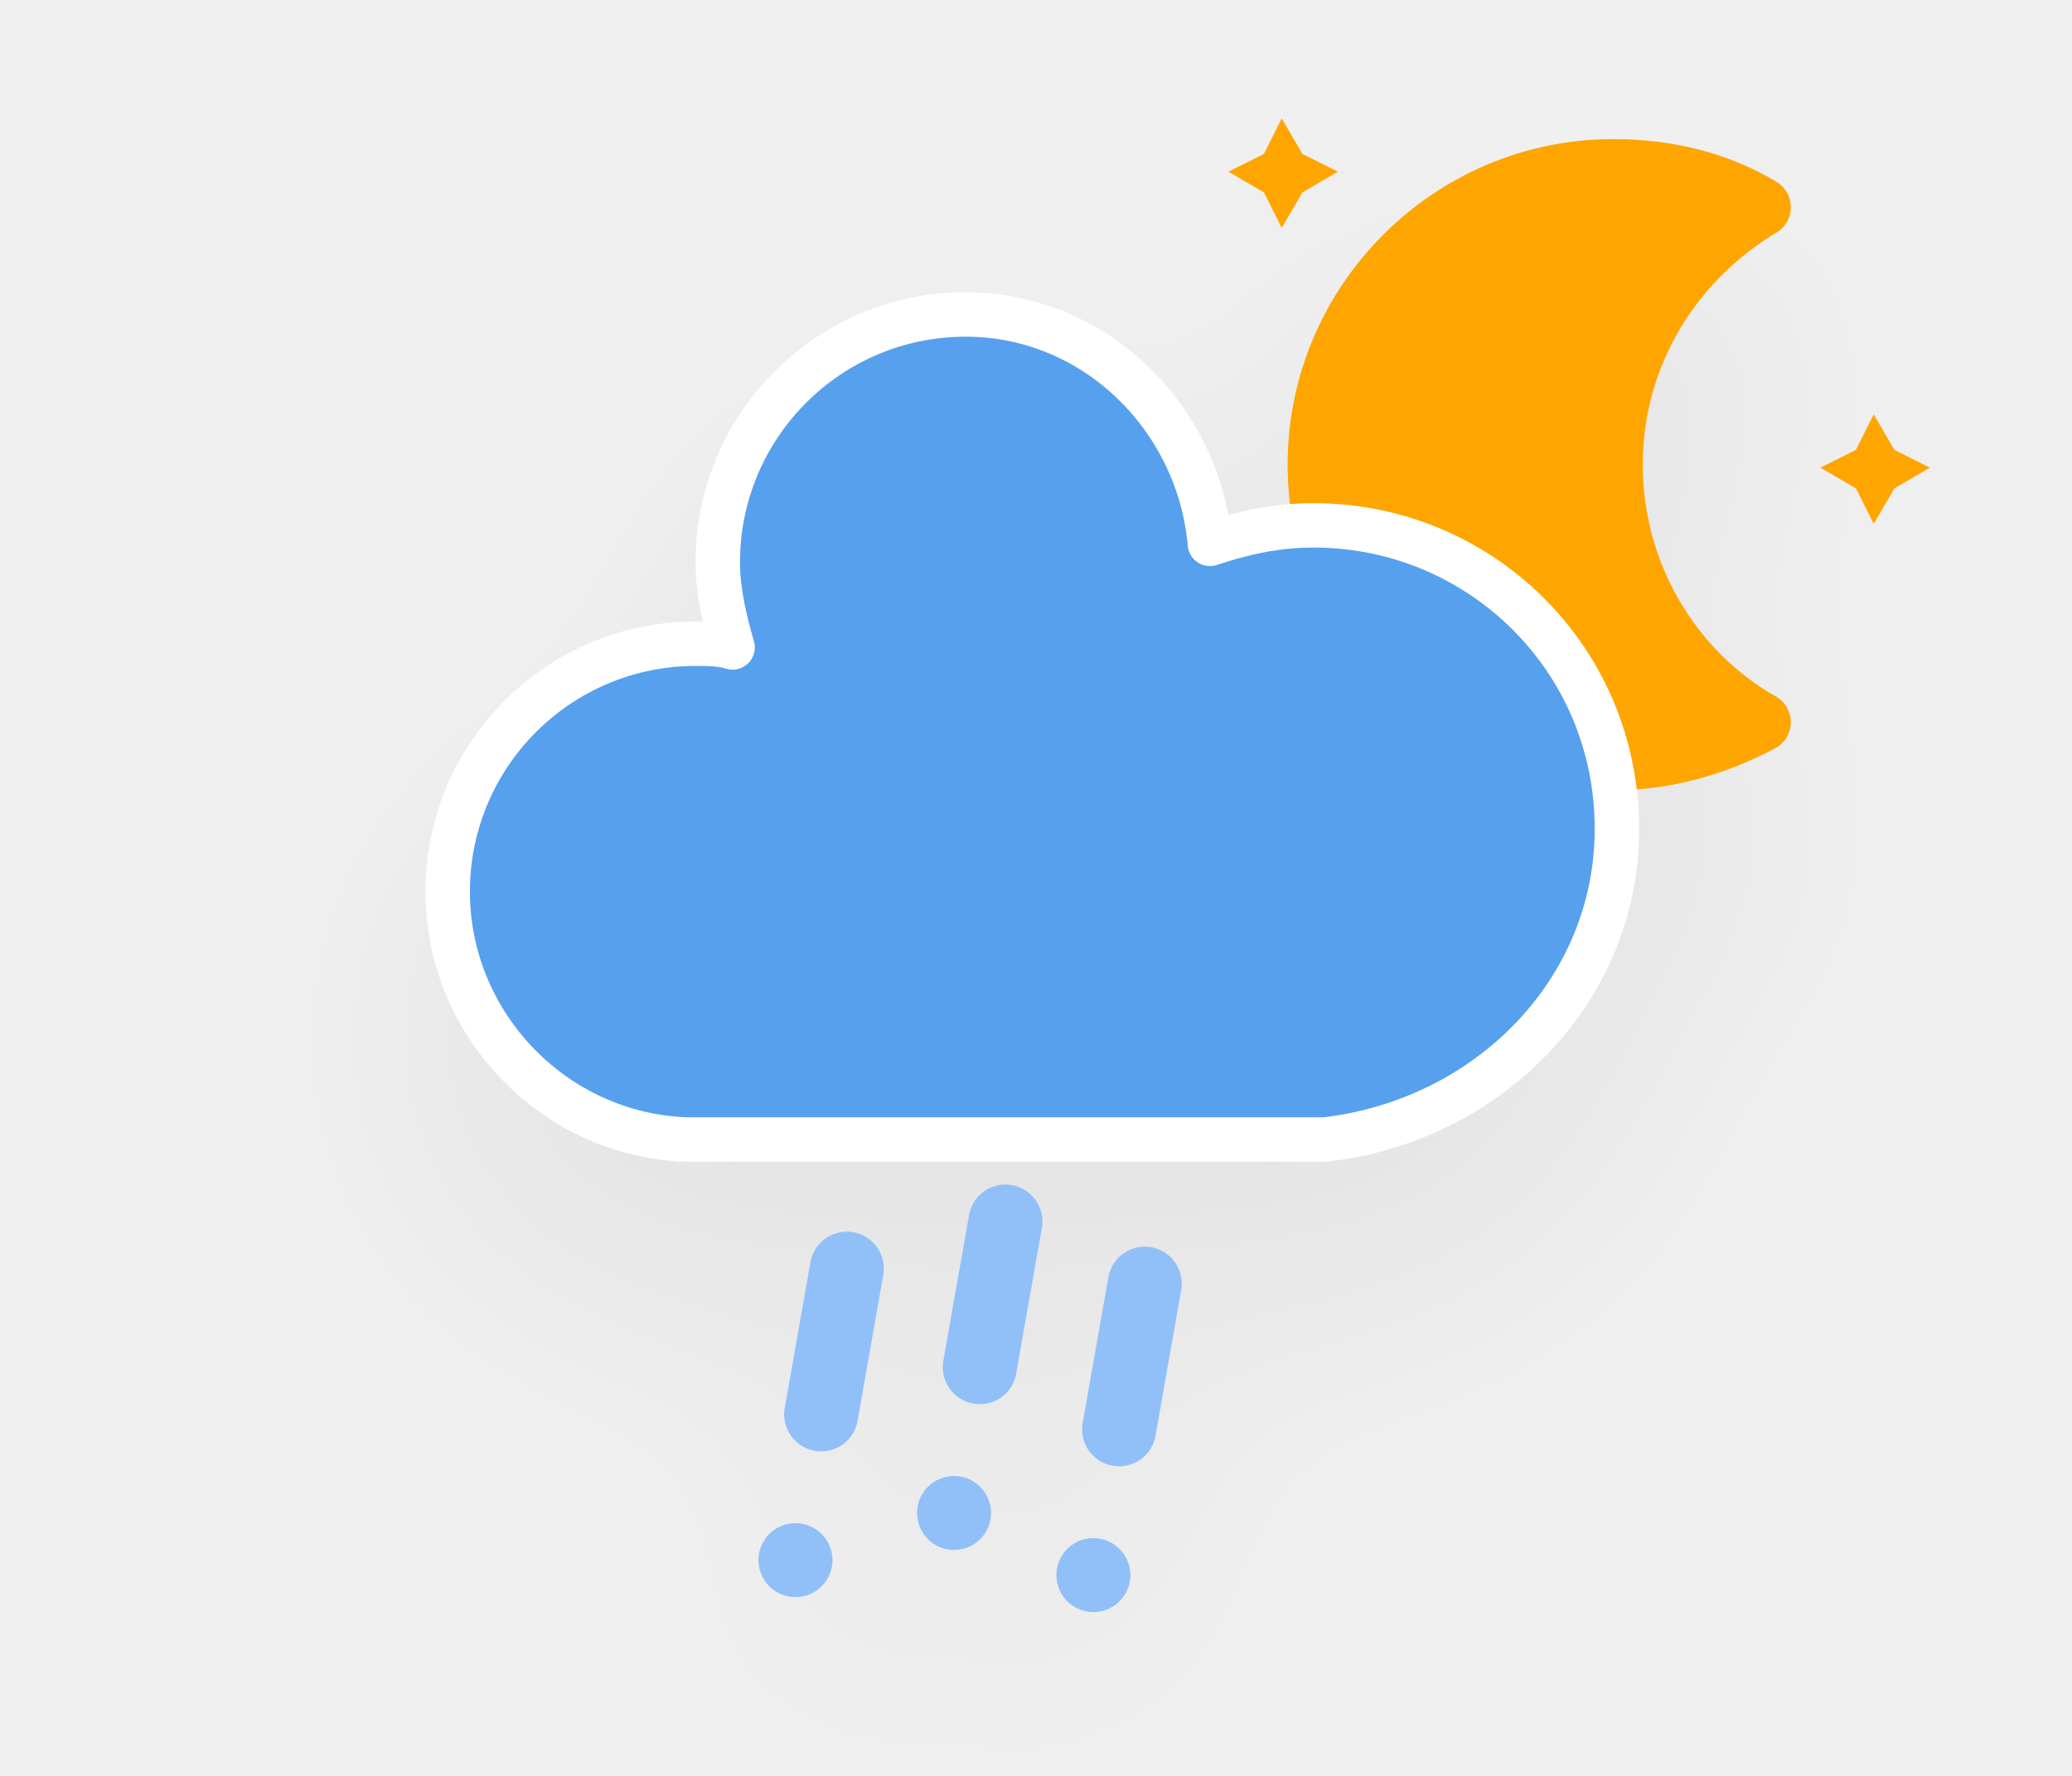
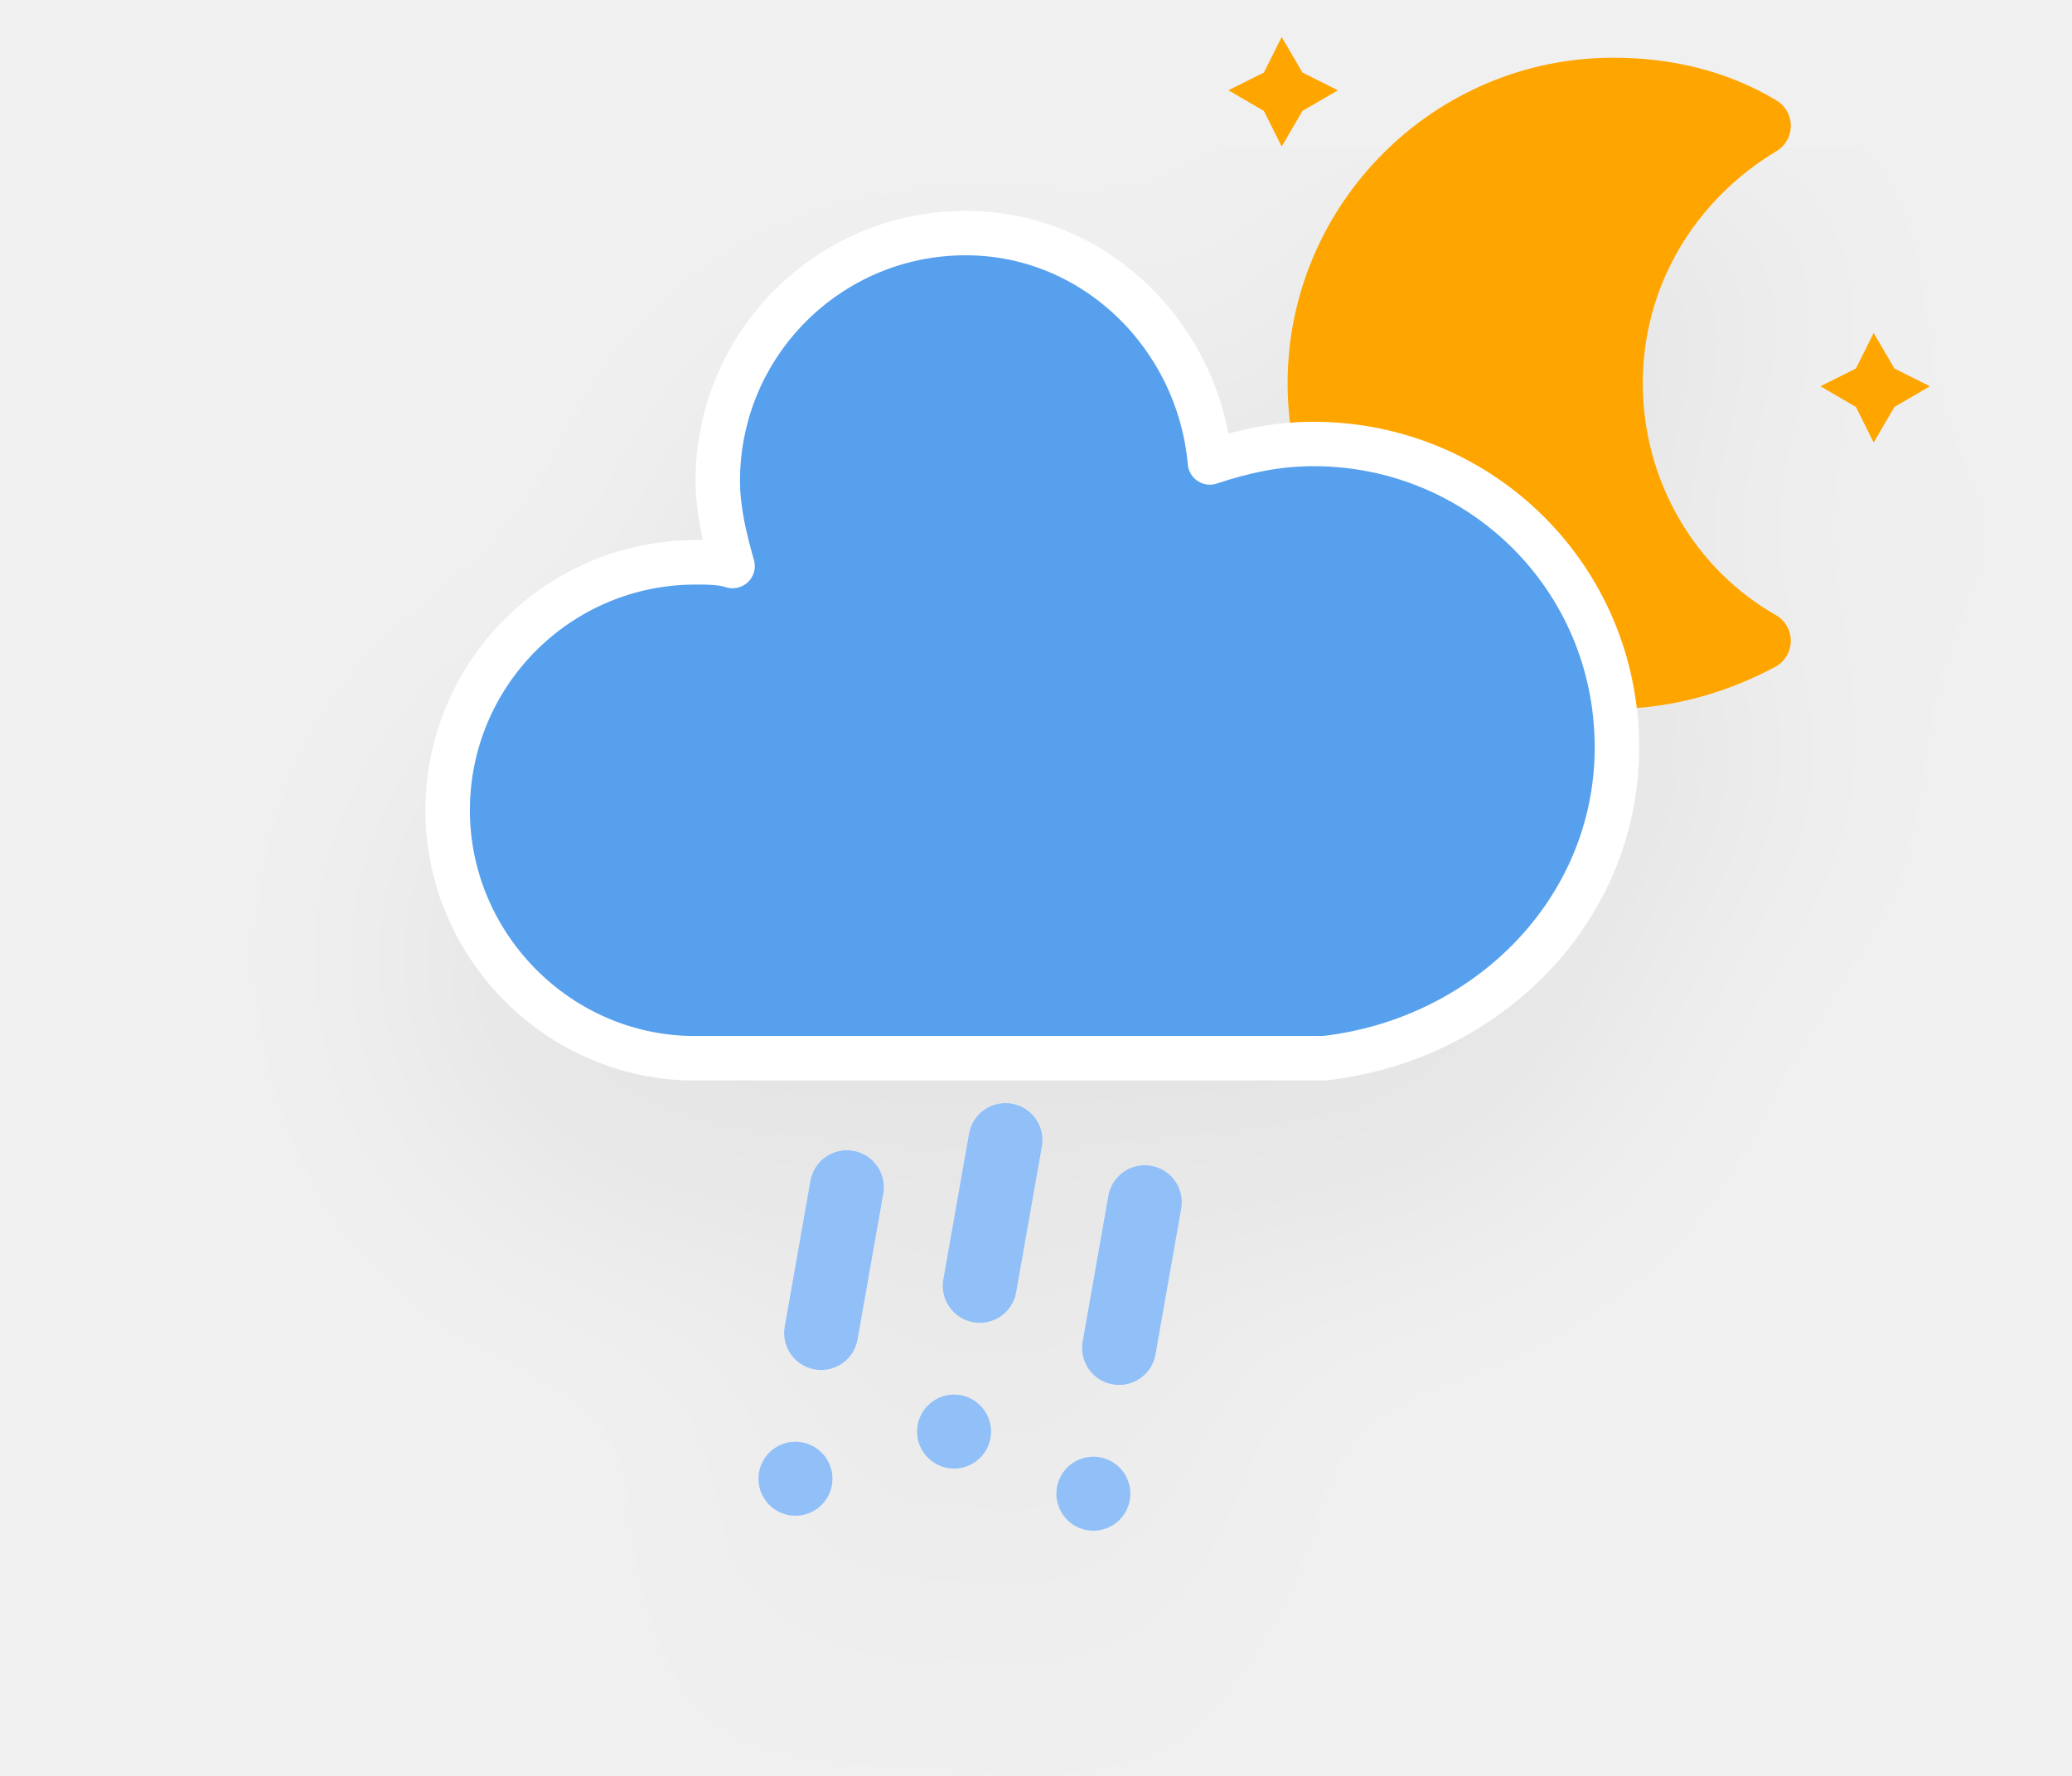
- <svg xmlns="http://www.w3.org/2000/svg" width="56" height="48" version="1.1">
+ <svg xmlns="http://www.w3.org/2000/svg" viewBox="0 2.2 56 48" width="56" height="48" version="1.1">
  <defs>
    <filter id="blur" x="-.247" y="-.229" width="1.494" height="1.558">
      <feGaussianBlur in="SourceAlpha" stdDeviation="3" />
      <feOffset dx="0" dy="4" result="offsetblur" />
      <feComponentTransfer>
        <feFuncA slope="0.05" type="linear" />
      </feComponentTransfer>
      <feMerge>
        <feMergeNode />
        <feMergeNode in="SourceGraphic" />
      </feMerge>
    </filter>
    <style type="text/css">
      
      /*
** RAIN
*/
      @keyframes am-weather-rain {
        0% {
          stroke-dashoffset: 0;
        }

        100% {
          stroke-dashoffset: -100;
        }
      }

      .am-weather-rain-1 {
        -webkit-animation-name: am-weather-rain;
        -moz-animation-name: am-weather-rain;
        -ms-animation-name: am-weather-rain;
        animation-name: am-weather-rain;
        -webkit-animation-duration: 8s;
        -moz-animation-duration: 8s;
        -ms-animation-duration: 8s;
        animation-duration: 8s;
        -webkit-animation-timing-function: linear;
        -moz-animation-timing-function: linear;
        -ms-animation-timing-function: linear;
        animation-timing-function: linear;
        -webkit-animation-iteration-count: infinite;
        -moz-animation-iteration-count: infinite;
        -ms-animation-iteration-count: infinite;
        animation-iteration-count: infinite;
      }

      .am-weather-rain-2 {
        -webkit-animation-name: am-weather-rain;
        -moz-animation-name: am-weather-rain;
        -ms-animation-name: am-weather-rain;
        animation-name: am-weather-rain;
        -webkit-animation-delay: 0.25s;
        -moz-animation-delay: 0.25s;
        -ms-animation-delay: 0.25s;
        animation-delay: 0.25s;
        -webkit-animation-duration: 8s;
        -moz-animation-duration: 8s;
        -ms-animation-duration: 8s;
        animation-duration: 8s;
        -webkit-animation-timing-function: linear;
        -moz-animation-timing-function: linear;
        -ms-animation-timing-function: linear;
        animation-timing-function: linear;
        -webkit-animation-iteration-count: infinite;
        -moz-animation-iteration-count: infinite;
        -ms-animation-iteration-count: infinite;
        animation-iteration-count: infinite;
      }

      /*
** MOON
*/
      @keyframes am-weather-moon {
        0% {
          -webkit-transform: rotate(0deg);
          -moz-transform: rotate(0deg);
          -ms-transform: rotate(0deg);
          transform: rotate(0deg);
        }

        50% {
          -webkit-transform: rotate(15deg);
          -moz-transform: rotate(15deg);
          -ms-transform: rotate(15deg);
          transform: rotate(15deg);
        }

        100% {
          -webkit-transform: rotate(0deg);
          -moz-transform: rotate(0deg);
          -ms-transform: rotate(0deg);
          transform: rotate(0deg);
        }
      }

      .am-weather-moon {
        -webkit-animation-name: am-weather-moon;
        -moz-animation-name: am-weather-moon;
        -ms-animation-name: am-weather-moon;
        animation-name: am-weather-moon;
        -webkit-animation-duration: 6s;
        -moz-animation-duration: 6s;
        -ms-animation-duration: 6s;
        animation-duration: 6s;
        -webkit-animation-timing-function: linear;
        -moz-animation-timing-function: linear;
        -ms-animation-timing-function: linear;
        animation-timing-function: linear;
        -webkit-animation-iteration-count: infinite;
        -moz-animation-iteration-count: infinite;
        -ms-animation-iteration-count: infinite;
        animation-iteration-count: infinite;
        -webkit-transform-origin: 12.5px 15.15px 0;
        /* TODO FF CENTER ISSUE */
        -moz-transform-origin: 12.5px 15.15px 0;
        /* TODO FF CENTER ISSUE */
        -ms-transform-origin: 12.5px 15.15px 0;
        /* TODO FF CENTER ISSUE */
        transform-origin: 12.5px 15.15px 0;
        /* TODO FF CENTER ISSUE */
      }

      @keyframes am-weather-moon-star-1 {
        0% {
          opacity: 0;
        }

        100% {
          opacity: 1;
        }
      }

      .am-weather-moon-star-1 {
        -webkit-animation-name: am-weather-moon-star-1;
        -moz-animation-name: am-weather-moon-star-1;
        -ms-animation-name: am-weather-moon-star-1;
        animation-name: am-weather-moon-star-1;
        -webkit-animation-delay: 3s;
        -moz-animation-delay: 3s;
        -ms-animation-delay: 3s;
        animation-delay: 3s;
        -webkit-animation-duration: 5s;
        -moz-animation-duration: 5s;
        -ms-animation-duration: 5s;
        animation-duration: 5s;
        -webkit-animation-timing-function: linear;
        -moz-animation-timing-function: linear;
        -ms-animation-timing-function: linear;
        animation-timing-function: linear;
        -webkit-animation-iteration-count: 1;
        -moz-animation-iteration-count: 1;
        -ms-animation-iteration-count: 1;
        animation-iteration-count: 1;
      }

      @keyframes am-weather-moon-star-2 {
        0% {
          opacity: 0;
        }

        100% {
          opacity: 1;
        }
      }

      .am-weather-moon-star-2 {
        -webkit-animation-name: am-weather-moon-star-2;
        -moz-animation-name: am-weather-moon-star-2;
        -ms-animation-name: am-weather-moon-star-2;
        animation-name: am-weather-moon-star-2;
        -webkit-animation-delay: 5s;
        -moz-animation-delay: 5s;
        -ms-animation-delay: 5s;
        animation-delay: 5s;
        -webkit-animation-duration: 4s;
        -moz-animation-duration: 4s;
        -ms-animation-duration: 4s;
        animation-duration: 4s;
        -webkit-animation-timing-function: linear;
        -moz-animation-timing-function: linear;
        -ms-animation-timing-function: linear;
        animation-timing-function: linear;
        -webkit-animation-iteration-count: 1;
        -moz-animation-iteration-count: 1;
        -ms-animation-iteration-count: 1;
        animation-iteration-count: 1;
      }

      /*
** CLOUDS
*/
      @keyframes am-weather-cloud-2 {
        0% {
          -webkit-transform: translate(0px, 0px);
          -moz-transform: translate(0px, 0px);
          -ms-transform: translate(0px, 0px);
          transform: translate(0px, 0px);
        }

        50% {
          -webkit-transform: translate(2px, 0px);
          -moz-transform: translate(2px, 0px);
          -ms-transform: translate(2px, 0px);
          transform: translate(2px, 0px);
        }

        100% {
          -webkit-transform: translate(0px, 0px);
          -moz-transform: translate(0px, 0px);
          -ms-transform: translate(0px, 0px);
          transform: translate(0px, 0px);
        }
      }

      .am-weather-cloud-2 {
        -webkit-animation-name: am-weather-cloud-2;
        -moz-animation-name: am-weather-cloud-2;
        animation-name: am-weather-cloud-2;
        -webkit-animation-duration: 3s;
        -moz-animation-duration: 3s;
        animation-duration: 3s;
        -webkit-animation-timing-function: linear;
        -moz-animation-timing-function: linear;
        animation-timing-function: linear;
        -webkit-animation-iteration-count: infinite;
        -moz-animation-iteration-count: infinite;
        animation-iteration-count: infinite;
      }
      
    </style>
  </defs>
  <g transform="translate(16,-2)" filter="url(#blur)">
    <g transform="matrix(.8 0 0 .8 16 4)">
      <g class="am-weather-moon-star-1" style="-moz-animation-delay:3s;-moz-animation-duration:5s;-moz-animation-iteration-count:1;-moz-animation-name:am-weather-moon-star-1;-moz-animation-timing-function:linear;-ms-animation-delay:3s;-ms-animation-duration:5s;-ms-animation-iteration-count:1;-ms-animation-name:am-weather-moon-star-1;-ms-animation-timing-function:linear;-webkit-animation-delay:3s;-webkit-animation-duration:5s;-webkit-animation-iteration-count:1;-webkit-animation-name:am-weather-moon-star-1;-webkit-animation-timing-function:linear">
        <polygon points="4 4 3.3 5.2 2.7 4 1.5 3.3 2.7 2.7 3.3 1.5 4 2.7 5.2 3.3" fill="#ffa500" stroke-miterlimit="10" />
      </g>
      <g class="am-weather-moon-star-2" style="-moz-animation-delay:5s;-moz-animation-duration:4s;-moz-animation-iteration-count:1;-moz-animation-name:am-weather-moon-star-2;-moz-animation-timing-function:linear;-ms-animation-delay:5s;-ms-animation-duration:4s;-ms-animation-iteration-count:1;-ms-animation-name:am-weather-moon-star-2;-ms-animation-timing-function:linear;-webkit-animation-delay:5s;-webkit-animation-duration:4s;-webkit-animation-iteration-count:1;-webkit-animation-name:am-weather-moon-star-2;-webkit-animation-timing-function:linear">
        <polygon transform="translate(20,10)" points="4 4 3.3 5.2 2.7 4 1.5 3.3 2.7 2.7 3.3 1.5 4 2.7 5.2 3.3" fill="#ffa500" stroke-miterlimit="10" />
      </g>
      <g class="am-weather-moon" style="-moz-animation-duration:6s;-moz-animation-iteration-count:infinite;-moz-animation-name:am-weather-moon;-moz-animation-timing-function:linear;-moz-transform-origin:12.5px 15.15px 0;-ms-animation-duration:6s;-ms-animation-iteration-count:infinite;-ms-animation-name:am-weather-moon;-ms-animation-timing-function:linear;-ms-transform-origin:12.5px 15.15px 0;-webkit-animation-duration:6s;-webkit-animation-iteration-count:infinite;-webkit-animation-name:am-weather-moon;-webkit-animation-timing-function:linear;-webkit-transform-origin:12.5px 15.15px 0">
        <path d="m14.5 13.2c0-3.7 2-6.9 5-8.7-1.5-0.9-3.2-1.3-5-1.3-5.5 0-10 4.5-10 10s4.5 10 10 10c1.8 0 3.5-0.5 5-1.3-3-1.7-5-5-5-8.7z" fill="#ffa500" stroke="#ffa500" stroke-linejoin="round" stroke-width="2" />
      </g>
    </g>
    <g class="am-weather-cloud-3" style="-moz-animation-duration:3s;-moz-animation-iteration-count:infinite;-moz-animation-name:am-weather-cloud-2;-moz-animation-timing-function:linear;-webkit-animation-duration:3s;-webkit-animation-iteration-count:infinite;-webkit-animation-name:am-weather-cloud-2;-webkit-animation-timing-function:linear">
      <path transform="translate(-20,-11)" d="m47.7 35.4c0-4.6-3.7-8.2-8.2-8.2-1 0-1.9 0.2-2.8 0.5-0.3-3.4-3.1-6.2-6.6-6.2-3.7 0-6.7 3-6.7 6.7 0 0.8 0.2 1.6 0.4 2.3-0.3-0.1-0.7-0.1-1-0.1-3.7 0-6.7 3-6.7 6.7 0 3.6 2.9 6.6 6.5 6.7h17.2c4.4-0.5 7.9-4 7.9-8.4z" fill="#57a0ee" stroke="#fff" stroke-linejoin="round" stroke-width="1.2" />
    </g>
    <g transform="translate(-20,-10) rotate(10,-247.39,200.17)" fill="none" stroke="#91c0f8" stroke-dasharray="4, 4" stroke-linecap="round" stroke-width="2">
      <line class="am-weather-rain-1" transform="translate(-4,1)" y2="8" style="-moz-animation-duration:8s;-moz-animation-iteration-count:infinite;-moz-animation-name:am-weather-rain;-moz-animation-timing-function:linear;-ms-animation-duration:8s;-ms-animation-iteration-count:infinite;-ms-animation-name:am-weather-rain;-ms-animation-timing-function:linear;-webkit-animation-duration:8s;-webkit-animation-iteration-count:infinite;-webkit-animation-name:am-weather-rain;-webkit-animation-timing-function:linear" />
      <line class="am-weather-rain-2" transform="translate(0,-1)" y2="8" style="-moz-animation-delay:0.25s;-moz-animation-duration:8s;-moz-animation-iteration-count:infinite;-moz-animation-name:am-weather-rain;-moz-animation-timing-function:linear;-ms-animation-delay:0.25s;-ms-animation-duration:8s;-ms-animation-iteration-count:infinite;-ms-animation-name:am-weather-rain;-ms-animation-timing-function:linear;-webkit-animation-delay:0.25s;-webkit-animation-duration:8s;-webkit-animation-iteration-count:infinite;-webkit-animation-name:am-weather-rain;-webkit-animation-timing-function:linear" />
      <line class="am-weather-rain-1" transform="translate(4)" y2="8" style="-moz-animation-duration:8s;-moz-animation-iteration-count:infinite;-moz-animation-name:am-weather-rain;-moz-animation-timing-function:linear;-ms-animation-duration:8s;-ms-animation-iteration-count:infinite;-ms-animation-name:am-weather-rain;-ms-animation-timing-function:linear;-webkit-animation-duration:8s;-webkit-animation-iteration-count:infinite;-webkit-animation-name:am-weather-rain;-webkit-animation-timing-function:linear" />
    </g>
  </g>
</svg>
